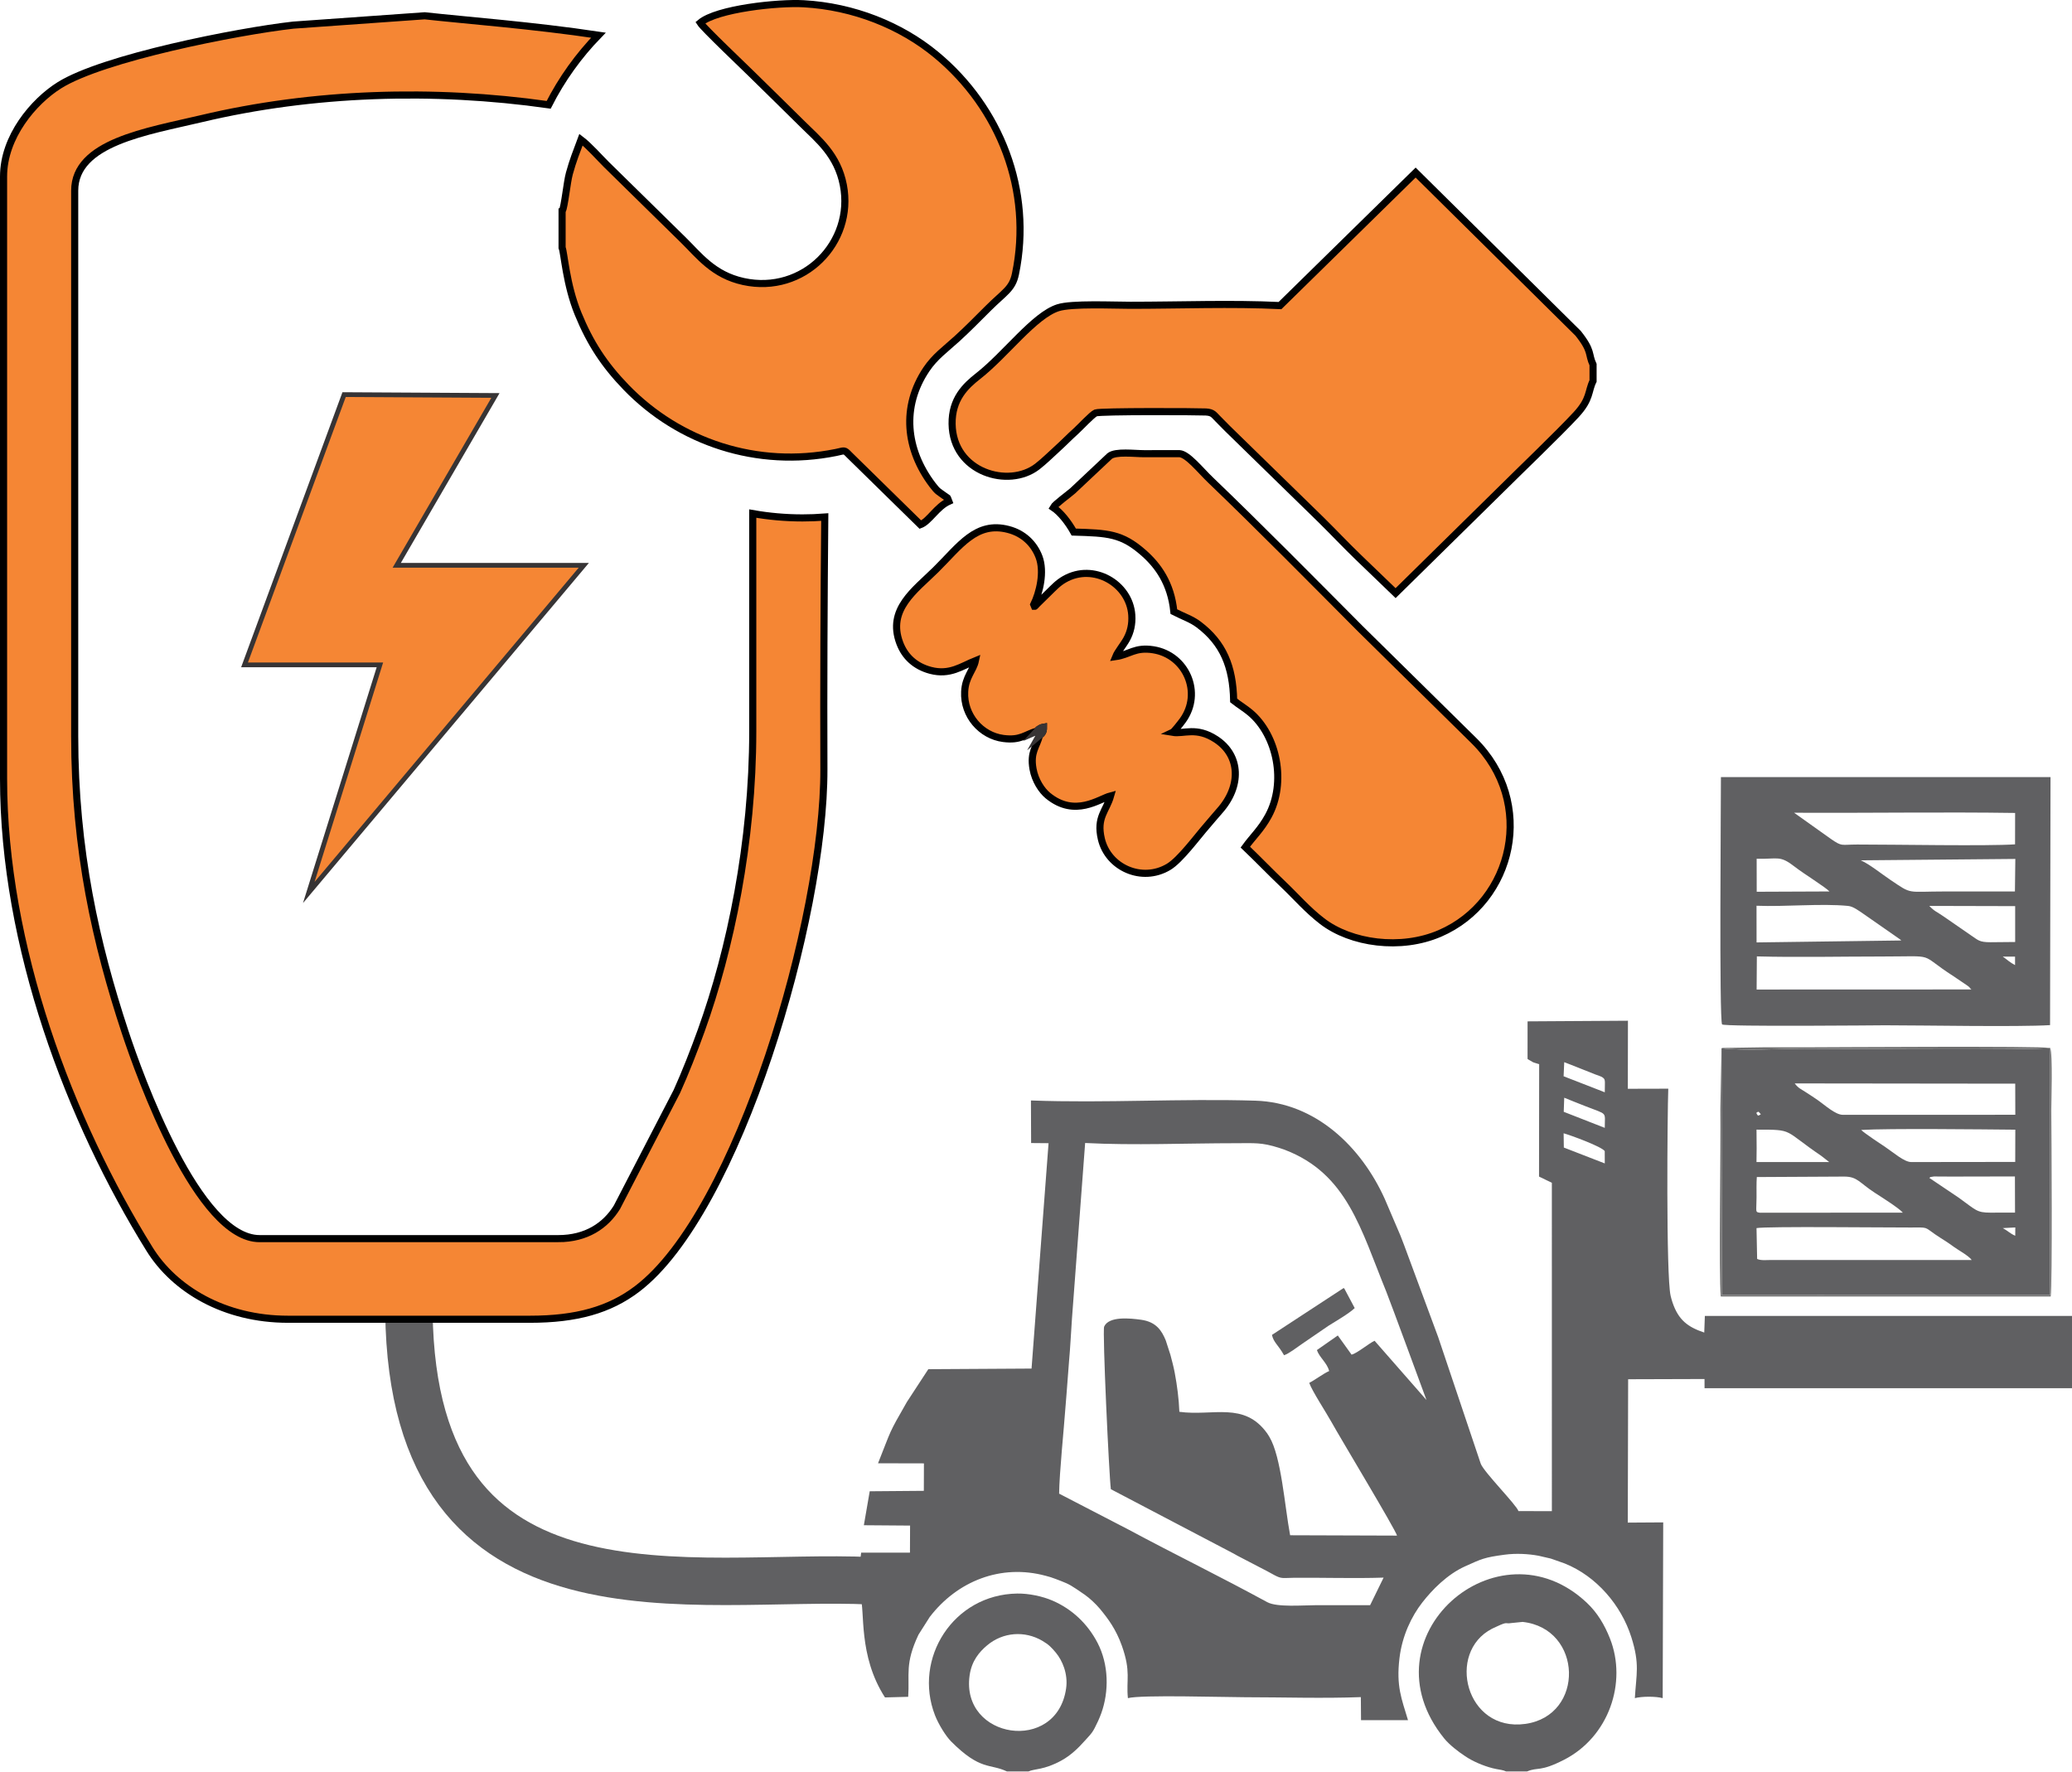
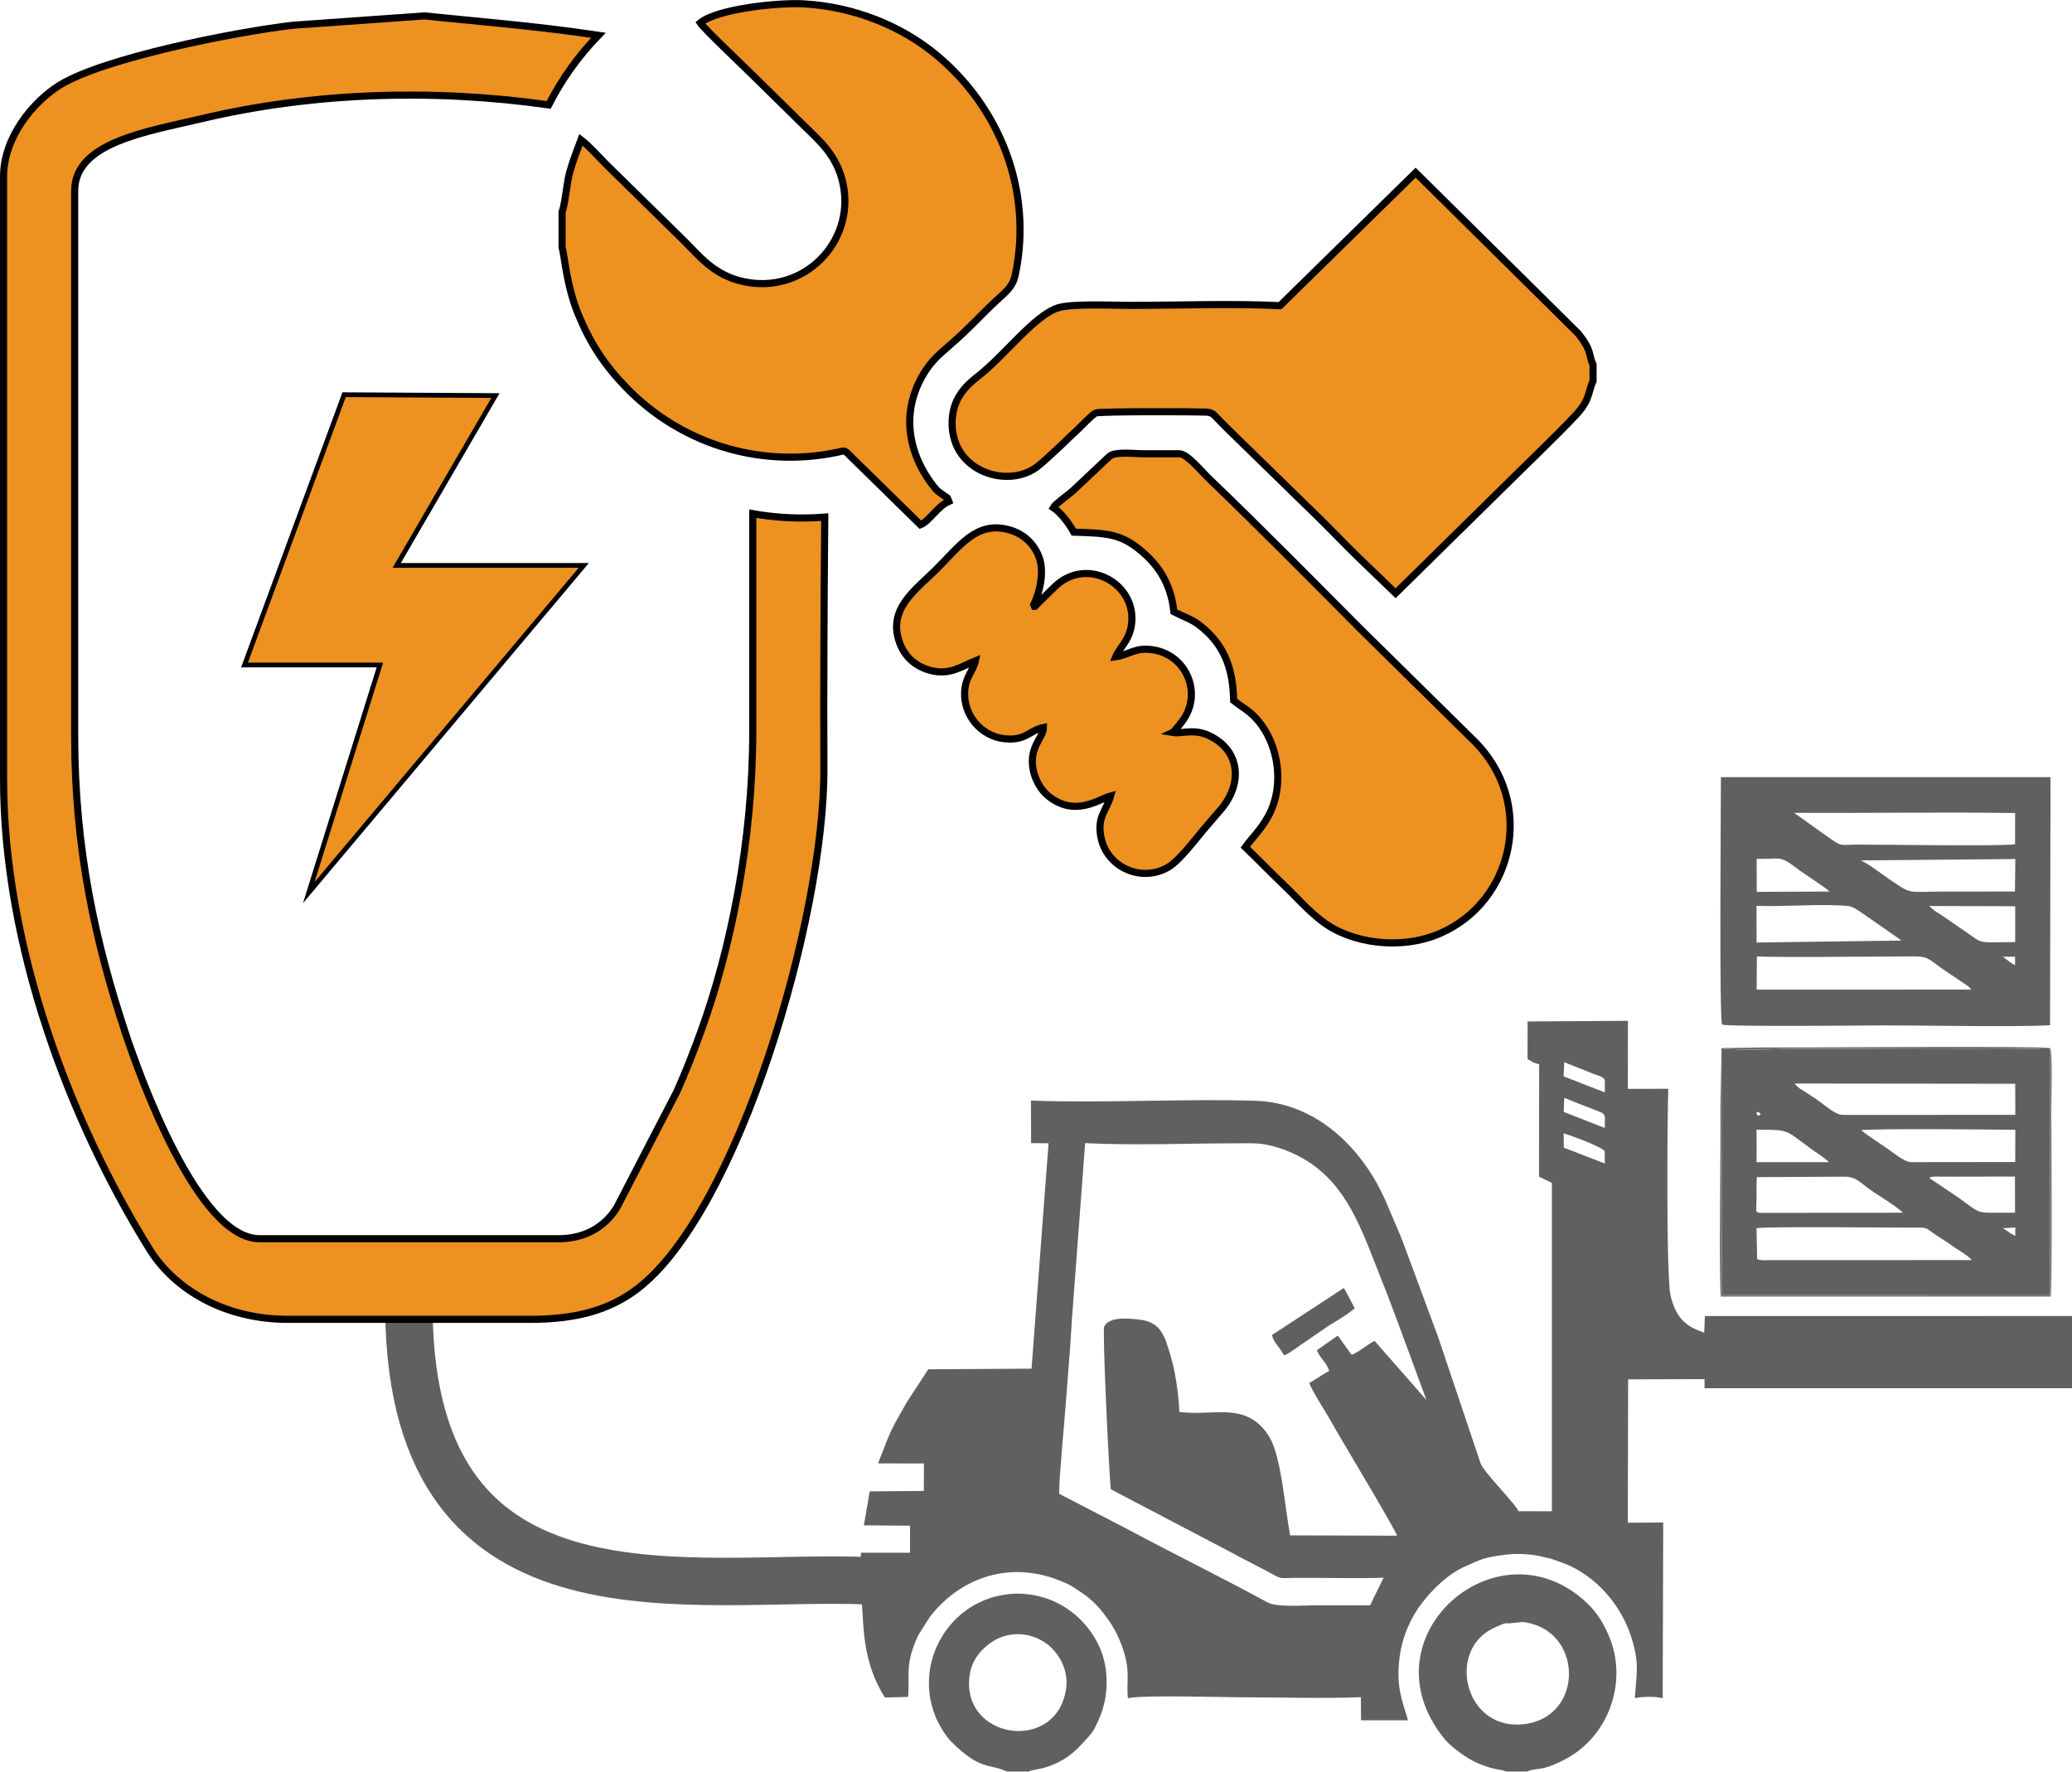
- <svg xmlns="http://www.w3.org/2000/svg" xml:space="preserve" width="154.154mm" height="131.791mm" version="1.1" style="shape-rendering:geometricPrecision; text-rendering:geometricPrecision; image-rendering:optimizeQuality; fill-rule:evenodd; clip-rule:evenodd" viewBox="0 0 16563.04 14160.29">
+ <svg xmlns="http://www.w3.org/2000/svg" xml:space="preserve" width="1821px" height="1557px" version="1.1" style="shape-rendering:geometricPrecision; text-rendering:geometricPrecision; image-rendering:optimizeQuality; fill-rule:evenodd; clip-rule:evenodd" viewBox="0 0 1956.57 1672.74">
  <defs>
    <style type="text/css">
   
-     .str2 {stroke:#373435;stroke-width:56.86;stroke-miterlimit:22.926}
-     .str1 {stroke:black;stroke-width:56.86;stroke-miterlimit:22.926}
-     .str3 {stroke:#373435;stroke-width:37.91;stroke-miterlimit:22.926}
-     .str0 {stroke:#606062;stroke-width:379.04;stroke-miterlimit:22.926}
+     .str1 {stroke:black;stroke-width:6.72;stroke-miterlimit:22.926}
+     .str2 {stroke:black;stroke-width:4.48;stroke-miterlimit:22.926}
+     .str0 {stroke:#606062;stroke-width:44.78;stroke-miterlimit:22.926}
    .fil0 {fill:none}
-     .fil2 {fill:#606062}
-     .fil1 {fill:#F58634}
-     .fil3 {fill:#707070}
-     .fil4 {fill:#828282}
+     .fil1 {fill:#606062}
+     .fil2 {fill:#707070}
+     .fil3 {fill:#ED9121}
   
  </style>
  </defs>
  <g id="Capa_x0020_1">
-     <path class="fil0 str0" d="M3268.81 10487.3c30.32,2619.19 2289.42,2082.83 3695.67,2149.17" />
-     <path class="fil1 str1" d="M4463.22 9901.24l-2387.97 0c-492.81,0 -958.69,-1298.93 -1075.76,-1653.34 -231.57,-701.01 -402.5,-1449.42 -402.5,-2364.51l0 -4358.98c0,-386.69 578.48,-472.83 1015.46,-576.52 886.44,-210.32 1850.15,-241.15 2773.49,-110.14 104.3,-205.45 238.93,-392.84 397.9,-556.49 -524.57,-78.71 -1054.86,-118.03 -1388.78,-155.06l-1051.37 74.69c-447.27,50.65 -1518.89,261.38 -1869.18,480.88 -206.48,129.37 -446.09,412.11 -446.09,728.94l0 4813.83c0,1339.41 530.11,2734.99 1167.02,3760.52 199.1,320.57 597.7,560.56 1107.23,560.56l1933.11 0c372.6,0 635.97,-74.63 856.95,-242.28 807.43,-612.52 1497.62,-2967.95 1493.23,-4154.49 -2.49,-671.05 0.86,-1343.28 7.01,-2015.68 -58.72,4.54 -118.05,6.89 -177.94,6.89 -135.69,0 -268.58,-11.94 -397.74,-34.72l0 1740.16c0,886.22 -178.86,1746.2 -412.08,2392.82 -57.59,159.66 -127.85,339.18 -194.96,487.33l-478.3 924.15c-91.21,148.27 -245.68,251.45 -468.73,251.45z" />
-     <path class="fil2" d="M8466.31 11939.63c1.93,-165.07 38.14,-514.18 51.94,-705.75 2.25,-31.15 4.35,-59.86 7.38,-91.21l20.12 -262.98c9.32,-101.22 15.78,-228.44 23.28,-339.37l105.33 -1403.62c381.25,20.34 816.27,1.76 1203.43,1.76 151.43,0 205.31,-7.74 345.66,36.76l40.62 13.59c2.45,0.9 5.21,1.94 7.62,2.87 497.78,191.03 606.48,634.9 809.82,1133.24 30.35,74.38 320.93,864.86 321.31,866.15l-414.79 -473.42c-45.25,20.56 -138.59,99.5 -183.8,111.13l-110.18 -153.49 -167.21 116.84c21.71,61.01 81.62,101.59 98.08,167.62 -43.46,18.16 -116.36,73.4 -159.17,94.35 21.33,62.83 135.55,237 177.2,312.34 69.42,125.59 512.53,860.4 524.46,908.66l-854.49 -2.8c-43.93,-234.47 -70.06,-626.65 -166.17,-787.07l-16.65 -26.45c-184.44,-258.21 -433.74,-136.44 -702.55,-173.32 -3.89,-102.37 -18.04,-211.17 -36.92,-311.24 -9.73,-51.55 -21.79,-95.37 -34.9,-145.1l-37.3 -115.14c-31.47,-76.15 -75.06,-147.51 -197.04,-164.32 -85.7,-11.82 -257.11,-30.71 -295.04,54.66 -14.98,33.68 39.19,1187.99 53.51,1299.74l984.55 516.32c18.39,10.62 11.8,7.31 25.43,14.45l178.14 92.74c40.4,19.88 74.61,39.2 118.64,63.09 59.01,32.02 68.99,22.43 154.36,21.66 238.24,-2.17 481.94,6.4 719.18,-1.41l-107.74 220.39c-144.14,0 -288.29,0 -432.42,0 -102.79,0 -311.2,18.49 -389.66,-24.09 -173.28,-94.05 -372.6,-198.41 -555.08,-291.67 -162.77,-83.19 -381.85,-195.78 -552.62,-287.76l-556.33 -288.16zm4032.95 -2880.54c57.01,15.87 303.62,106.04 328.7,142.54l0.2 98.3 -327.26 -126.88 -1.64 -113.96zm4.8 -284.3c52.81,21.84 106.88,42.87 166.02,66.29 186.17,73.76 157.79,39.74 158.06,174.62l-328.03 -128.28 3.94 -112.63zm0 -284.26c11.86,4.85 26.43,9.85 39.56,15.4l210.17 83.22c11.11,4.18 36.93,12.25 45.87,17.11 38.78,21.1 28.28,25.07 28.55,125.04l-329.11 -128 4.96 -112.76zm-5626.73 3972.12l0 300.04c39.91,113.61 -19.91,469.36 196.96,805.93l185.59 -4.89c12.28,-180.65 -28.16,-262.95 82.2,-496.6l90.17 -141.9c219.36,-285.55 567.22,-426.36 927.48,-328.59 2.98,0.81 5.6,1.55 8.54,2.37 2.92,0.81 5.55,1.57 8.46,2.4 26.91,7.64 6.25,1.38 25.2,7.25 5.88,1.83 24.24,8.11 38.72,13.74 71.01,27.66 96.84,34.4 163.49,79.48l65.63 44.78c41.84,28.96 92.7,77.47 123.09,114.15 65.33,78.91 128.05,163.2 174.78,294.1 74.95,210.03 33.56,272.54 48.53,419.41 104.05,-28.02 773.24,-7.34 935.34,-7.28 303.24,0.11 627.51,10.63 926.77,-0.92l1.46 184.25 375.47 0.02c-51.58,-172.05 -94.56,-270.36 -68.51,-493.09 21.28,-181.89 96.89,-337.25 182.74,-447.53 78.48,-100.83 198.98,-224.7 342.24,-289.1 130.61,-58.71 150.85,-71.12 316.66,-93.09 89.67,-11.88 187,-6.9 270.04,8.4l94.86 21.9c2.54,0.72 5.34,1.49 7.85,2.21l107.35 37.9c254.05,101.88 451.26,334.5 531.79,588.13 69.21,217.98 39.65,295.41 28.32,488.21 53.12,-14.42 166.72,-15.56 222.55,0l4.23 -1404.88 -283.21 1.78 2.85 -1145.99 610.51 -1.85 0.27 73.25 2937.3 0 0 -577.72 -2934.83 0.19 -4.93 132.89c-130.73,-43.97 -206.34,-99.39 -254.09,-241.91 -6.19,-18.49 -10.84,-35.56 -14.73,-52.38 -37.3,-161.48 -25.79,-1467.76 -18.7,-1655.2l-323.32 0.81 0.91 -543.95 -802.32 5 -0.18 300.29c2.29,1.91 5.48,4.06 7.24,5.22l36.55 21.04c2.36,1.04 5.1,2.08 7.48,3.03l41.59 12.83 -1.1 898.26 102.55 49.7 0.08 2625.04 -267.18 -0.78c-16.41,-50.22 -276.72,-312.07 -301.45,-378.82l-338.84 -1007.84c-0.9,-2.6 -1.86,-5.32 -2.78,-7.95l-271.59 -733.39c-9.41,-23.7 -19.52,-49.7 -28.88,-74.62l-125.59 -293.82c-187.98,-415.4 -552.42,-769.21 -1033.08,-784.09 -592.41,-18.35 -1203.44,20.63 -1794.8,-1.72l1.43 340.36 139.43 1.22 -135.99 1801.59 -825.23 4.92 -171.17 261.93c-151.97,265.01 -119.34,210.83 -230.72,490.16l366.83 0.83 -0.73 219.43 -432.58 3.51 -46.88 271.53 369.45 2.79 -0.97 216.43 -390.04 -0.38 -6.54 51.55z" />
-     <path class="fil2" d="M14043.87 7645.1c326.96,8.6 664.5,0.86 992.62,0.86 462.69,0 285.29,-31 580.53,158.5l110.32 74.59c18.09,13.85 8.71,6.79 18.81,16.48 1.55,1.48 4.9,8.96 6.02,7.01 1.14,-2 4.28,4.7 5.9,6.76l-1716.01 0.64 1.82 -264.84zm2064.01 69.62c-42.46,-21.98 -62.19,-42.91 -98.01,-68.14l97.96 0.4 0.05 67.74zm-2066.68 -474.53c227.63,9.41 517.59,-19.64 732.42,1.48 40.49,3.98 86.22,39.14 119.92,61.83l298.27 207.81c1.78,1.73 4.53,5.03 5.97,6.51l-1156.18 15.54 -0.4 -293.17zm1869.12 291.65c-89.82,0 -97.7,-17.45 -150.11,-51.73l-224.39 -155.02c-58.18,-40.47 -68.49,-37.13 -113.37,-83.53l686.28 1.72 0.05 286.71 -198.47 1.86zm-1868.05 -667.42c174.83,4.93 182.13,-31.8 309.66,67.84 64.95,50.75 243.79,161.49 272.25,193.71l-581.44 2.4 -0.47 -263.95zm2067.8 1.62l-3.22 259.89 -554.48 0.12c-317.11,0.02 -262.13,27.54 -440.44,-92.22 -70.22,-47.17 -166.37,-125.09 -236.93,-156.65l1235.07 -11.13zm-2.19 -116.64c-216.04,15.09 -967.65,1.03 -1261.06,1.39 -132.1,0.16 -119.07,18.56 -210.54,-44.26l-294.79 -209.82c581.79,3.31 1190.34,-6.89 1766.84,1.7l-0.45 250.99zm283.47 -537.71l-2634.66 0c0,209.16 -14.41,1936.81 9.12,1977.12 19.34,19.54 1267.75,6.99 1302.27,6.99 314.28,0 1058.78,14.3 1319.53,-1.31l3.74 -1982.8z" />
-     <path class="fil2" d="M14041.15 9817.06c76.12,-15.04 1031.5,-4.28 1226.95,-4.81 149.84,-0.43 111.27,-6.37 201.88,55.39 66.08,45.05 81.66,50.24 150.24,100.5 34.5,25.29 119.18,71.29 140.98,103.82l-1609.14 0.08c-31.59,0.24 -79,5.32 -105.97,-8.67l-4.93 -246.31zm1968.71 0l100.01 -5.3 -0.62 66.45c-41.66,-18.06 -58.77,-39.02 -99.39,-61.16zm-1966.3 -408.16l698.15 -3.74c106.48,-0.09 120.38,48.55 245.43,129.78 46.37,30.12 193.58,122.36 223.53,158.47l-1142.83 0.81c-38.56,-7.07 -27.4,-0.6 -26.46,-124.06 0.4,-51.57 -1.64,-110.89 2.19,-161.26zm1550.9 -3.74l512.37 -1.05 0.82 288.88 -197.34 0.48c-109.85,-0.03 -113.82,-19.66 -255.28,-121.32l-232.59 -156.39c16.71,-9.15 -6.4,-5.25 36.88,-11.39l135.14 0.78zm-1552.29 -224.58l-1.04 -150.64c303.6,0 208.3,-0.28 519.02,210.59l62.19 48.58 -581.41 0 1.24 -108.53zm835.61 -148.17c219.82,-13.23 967.82,-4.46 1232.09,-2.11l-0.67 257.77 -830.58 1.03c-56.82,-0.01 -140.59,-74.8 -206.08,-118.73 -26.88,-18.03 -170.81,-112.72 -194.77,-137.97zm-801.95 -125.56c-21.41,12.42 -22.34,18.68 -36.61,-10.53 19.87,-12.31 12.66,-15.67 36.61,10.53zm655.34 4.61c-60.22,0 -145.07,-79.22 -201.82,-118.53 -40.41,-27.99 -49.44,-32.84 -94.85,-62.74 -37.51,-24.7 -58.22,-30.33 -88.01,-69.74l1762.72 2.04 0.67 248.62 -1378.7 0.35zm1657.36 -534.51c-105.8,19.89 -1708.93,5.93 -1962.68,5.93 -189.24,0 -488.7,17.74 -664.49,-3.41l2.34 1972.79 2623.44 0.35 1.39 -1975.67z" />
-     <path class="fil2" d="M12171.34 12965.01c481.57,52.53 499.33,748.43 21.75,815.24 -476.34,66.65 -633.9,-571.05 -266.67,-760.59 9.28,-4.8 20.06,-9.24 36.95,-17.17 93.91,-44.04 66.71,-19.81 116.33,-28.24l91.64 -9.24zm-132.1 1195.28l167.87 0c89.43,-37.86 99.37,6.62 294,-92.43 360.62,-183.52 507.27,-619.95 368.51,-970.39 -43.57,-110.02 -100.7,-206.09 -185.1,-285.66 -711.54,-670.8 -1796.87,275.77 -1139.13,1085.66 39.94,49.16 113.08,105.94 164.76,139.47l19.93 12.89c2.1,1.31 4.68,2.93 6.78,4.22 57.7,35.22 148.83,72.57 223.87,86.92 28.76,5.5 55.45,8.02 78.5,19.32z" />
-     <path class="fil2" d="M8522.2 13497.03c-74.89,523.3 -843.79,404.81 -771.3,-104.89 16.45,-115.7 76.44,-186.31 139.59,-239.53 126.46,-106.53 301.21,-119.26 441.86,-36.41 51.32,30.22 73.13,52.61 108.82,95.81 49.2,59.57 98.04,166.14 81.04,285.02zm-473.07 663.27l172.57 0c47.28,-22.75 122.42,-9.95 262.75,-87.17 75.34,-41.46 133.32,-97.74 188.5,-159.56 56,-62.7 60.08,-59.61 105.61,-157.8 8.2,-17.66 19.59,-46.33 24.45,-59.77 62.67,-173.06 61.62,-389.83 -30.64,-565.78 -78.43,-149.6 -201.55,-267.96 -360.4,-336.13 -80.04,-34.34 -188.64,-57.15 -280.61,-55.84 -511.04,7.26 -833.54,519.74 -657.32,972.96 28.69,73.79 87.43,167.65 128.43,208.81 236.15,237.08 310.01,174.93 446.67,240.29z" />
-     <path class="fil2" d="M10167.77 10670.74c13.18,61.4 48.84,77.56 96.52,162.56 39.24,-13.03 99.05,-59.88 143.92,-90.8l212.16 -145.3c57.96,-36.16 163.51,-97.27 208.84,-140.85l-82.07 -154.28c-1.33,-1.49 -4.08,-4.22 -6.05,-6.4l-573.33 375.07z" />
-     <path class="fil3" d="M13761.37 8379.47c175.79,21.15 475.25,3.41 664.49,3.41 253.74,0 1856.88,13.96 1962.68,-5.93l-1.39 1975.67 -2623.44 -0.35 -2.34 -1972.79zm2627.17 -2.52c-72.78,-16.88 -1747.73,-5.49 -1973.2,-5.11 -108.79,0.19 -217.59,-0.08 -326.37,0.01l-320.51 4.91c-1.67,0.41 -4.78,1.7 -7.09,2.72l-9.17 485.26c4.1,283.24 -12.65,1328.58 3.32,1499l2637.16 -0.01c13.15,-87.9 6.15,-1300.72 4.46,-1488.46 -0.39,-42.56 12.55,-461.07 -8.61,-498.32z" />
-     <g id="_1472484672">
-       <path class="fil1 str1" d="M4493.16 1693.49l0 286.3c17.48,40.25 31.58,292.41 127.72,527.64 96.17,235.3 209.87,408.66 384.88,589.41 423.85,437.78 1046.17,647.49 1677.01,520.03 69.68,-14.08 64.16,-24.11 105.31,18.74l569.45 558.32c69.86,-26.29 132.15,-144.37 226.6,-186.45 -17.2,-42.22 3.94,-15.16 -36.91,-45.69 -45.67,-34.11 -50.19,-29.14 -93.64,-86.5 -213.77,-282.23 -248.75,-623.54 -48.91,-922.13 68.58,-102.48 153.33,-161.54 246.29,-246.33 88.01,-80.27 164.57,-159.15 249.19,-243.22 131.74,-130.92 192.14,-153.5 217.07,-273.47 138.56,-666.61 -123.94,-1330.48 -633.44,-1752.36 -284.34,-235.44 -662.62,-385.54 -1059.18,-407.78 -205.91,-11.54 -693.28,40.4 -827.19,152.26 27.75,43.24 344.32,344.39 408.26,407.27 139.07,136.75 272.32,266.36 410.54,403.52 122.26,121.31 278.65,244 325.35,486.91 88.62,460.91 -319.92,874.15 -797.84,770.53 -242.79,-52.64 -357.2,-210.35 -482.49,-332.82l-613.66 -602.42c-57.97,-57.67 -140.17,-151.18 -203.36,-198.78 -35.2,94.35 -64.72,167.17 -92.86,270.28 -20.26,74.28 -36.32,256.77 -58.17,306.74z" />
-       <path class="fil1 str1" d="M12734.49 2914.8c-40.51,-86.87 -4.1,-105.46 -119.7,-250.82l-1298.59 -1284.58 -1084.25 1063.34c-383.46,-18.75 -808.07,-2.42 -1196,-2.42 -137.65,0 -468.48,-15.42 -577.85,19.54 -191.64,61.28 -418.23,373.37 -638.86,546.27 -101.03,79.17 -211.16,183.56 -208.4,382.43 5.39,388.07 451.97,517.53 680.78,341.07 54.42,-41.97 110.41,-97.59 159.57,-142.14 54.14,-49.08 97.17,-94.21 149.85,-141.54 34,-30.54 128.41,-132.93 157.64,-145.08 35.65,-14.83 827.36,-10.93 881.19,-7.68 58.45,3.52 63.6,24.23 97.68,56.9 26.56,25.46 45.75,48.02 74.8,75.72l747.89 729.76c102.65,101.21 194.27,199.12 295.83,297.1l299.94 288.7 824.28 -810.73c158.63,-158.05 480.47,-465.84 619.58,-616.57 115.85,-125.54 93.65,-185.62 134.62,-268.6l0 -130.67z" />
-       <path class="fil1 str1" d="M9146.49 3626.68c-79.57,0 -226.37,-19.72 -275.96,18.68l-295.08 277.65c-31.54,28.04 -141.83,107.69 -156,133.63 59.09,39.54 121.28,119.46 164.06,196.54 273.45,8.19 382.33,11.77 557.56,165.6 114.7,100.68 219.41,243.35 242.47,470.59 76.7,39.5 139.7,58.62 198.7,103.16 194.94,147.15 273.88,334.97 279.34,606.91 44.31,35.04 92.8,64.05 132.35,97.44 214.92,181.5 290.9,558 145.31,825.32 -58.97,108.27 -123.77,165.59 -184.44,249.32 103.08,98.41 198.85,198.69 303.9,298.62 102.89,97.88 190.19,200.88 309.76,292.97 230.81,177.77 628.4,233.8 942.32,97.89 587.84,-254.5 771.66,-1046.75 270.37,-1541.36l-906.31 -892.91c-390.77,-392.46 -803.88,-811.66 -1200.2,-1191.61 -79.42,-76.14 -180.97,-204.79 -245.9,-208.73l-282.26 0.29z" />
-       <path class="fil1 str1" d="M8291.37 5843.46c9.29,-10.11 -2.08,-5.81 24.34,-21.18 15.91,-9.26 14.11,-5.52 25.53,-7.85 0.2,34.1 -9.18,46.57 -31.77,65.2 -23.35,91.75 -75.96,130.98 -51.77,267.2 16.42,92.45 69.71,172.36 118.64,212.66 216.34,178.21 411.37,26 501.77,2.33 -34.63,121.5 -115.03,170.68 -74.13,344.76 53.57,228.01 323.31,350.34 537.04,223.16 93.89,-55.86 227.72,-239.97 309.66,-333.34 32.45,-36.97 63.98,-76.43 97.55,-113.82 175.99,-196.1 170.23,-442.4 -28,-572.52 -157.14,-103.15 -257.94,-40.98 -346.32,-55.73 11.23,-5.29 65.51,-74.37 81.67,-96.84 157.5,-219.12 26.53,-521.2 -235.12,-563.25 -148.02,-23.79 -190.93,38.82 -301.63,54.57 15.5,-38.34 63.1,-95.27 87.88,-140.72 30.35,-55.71 45.51,-118.46 40.43,-192.35 -17.11,-248.5 -304.24,-419.07 -538.05,-285.33 -54.55,31.2 -86.9,68.64 -125.46,105.6l-86.21 84.69c-6.26,6.25 -8.28,8.25 -14.96,15.04 -0.98,1 -4.13,6.68 -4.82,5.07 -0.7,-1.61 -3.5,6.96 -7.94,6.6l-6 -14.73c45.54,-92.75 87.83,-261.67 41.53,-382.3 -40.42,-105.34 -123.98,-186.28 -243.75,-217.78 -259.29,-68.2 -388.86,131.81 -582.24,322.74 -165.99,163.89 -388.39,315.82 -286.43,585.74 40.82,108.08 123.51,185.17 245.51,217.45 153.62,40.64 248.95,-33.06 358.95,-77.29 -16.75,79.49 -80.14,128.01 -86.01,248.07 -9.32,190.12 132.37,350.89 309.22,373.79 139.57,18.06 173.9,-32.2 270.9,-59.64z" />
-       <path class="fil4 str2" d="M8291.37 5843.46l37.77 -16.4c-4.43,30.64 -1.97,20.95 -19.67,52.56 22.6,-18.63 31.98,-31.09 31.77,-65.2 -11.42,2.33 -9.62,-1.41 -25.53,7.85 -26.42,15.36 -15.04,11.07 -24.34,21.18z" />
+     <path class="fil0 str0" d="M386.14 1238.85c3.58,309.4 270.45,246.05 436.57,253.88" />
+     <path class="fil1" d="M1000.12 1410.42c0.22,-19.5 4.5,-60.74 6.13,-83.37 0.27,-3.68 0.52,-7.08 0.87,-10.78l2.38 -31.07c1.1,-11.95 1.86,-26.98 2.75,-40.08l12.44 -165.81c45.04,2.4 96.43,0.21 142.16,0.21 17.89,0 24.26,-0.92 40.84,4.34l4.79 1.6c0.29,0.11 0.62,0.23 0.9,0.34 58.81,22.57 71.65,75 95.67,133.87 3.58,8.79 37.91,102.17 37.95,102.32l-48.99 -55.93c-5.35,2.43 -16.38,11.76 -21.72,13.13l-13.01 -18.13 -19.75 13.8c2.56,7.21 9.64,12 11.58,19.8 -5.13,2.15 -13.74,8.67 -18.8,11.15 2.52,7.42 16.01,28 20.93,36.9 8.2,14.83 60.55,101.63 61.96,107.33l-100.94 -0.33c-5.19,-27.69 -8.28,-74.02 -19.63,-92.97l-1.97 -3.13c-21.79,-30.5 -51.24,-16.12 -82.99,-20.47 -0.46,-12.09 -2.13,-24.95 -4.36,-36.77 -1.15,-6.09 -2.58,-11.26 -4.13,-17.14l-4.4 -13.6c-3.72,-8.99 -8.87,-17.42 -23.28,-19.41 -10.12,-1.4 -30.37,-3.63 -34.85,6.46 -1.77,3.98 4.63,140.33 6.32,153.53l116.3 61c2.17,1.25 1.39,0.86 3.01,1.7l21.04 10.96c4.77,2.35 8.81,4.63 14.01,7.45 6.97,3.78 8.15,2.65 18.24,2.56 28.14,-0.26 56.93,0.76 84.95,-0.17l-12.72 26.04c-17.03,0 -34.06,0 -51.08,0 -12.15,0 -36.77,2.18 -46.03,-2.85 -20.47,-11.11 -44.02,-23.44 -65.58,-34.45 -19.22,-9.83 -45.1,-23.13 -65.28,-34l-65.71 -34.03zm476.4 -340.28c6.74,1.88 35.87,12.53 38.83,16.84l0.03 11.61 -38.66 -14.99 -0.2 -13.46zm0.57 -33.58c6.24,2.58 12.63,5.06 19.61,7.83 21.99,8.71 18.64,4.69 18.67,20.63l-38.75 -15.16 0.47 -13.3zm0 -33.58c1.4,0.57 3.12,1.16 4.67,1.82l24.83 9.83c1.31,0.49 4.36,1.44 5.42,2.02 4.58,2.49 3.34,2.96 3.37,14.77l-38.88 -15.12 0.59 -13.32zm-664.68 469.22l0 35.44c4.71,13.42 -2.35,55.45 23.27,95.21l21.92 -0.58c1.45,-21.34 -3.33,-31.06 9.71,-58.66l10.65 -16.77c25.91,-33.73 67.01,-50.36 109.56,-38.81 0.36,0.09 0.66,0.18 1.01,0.28 0.35,0.09 0.66,0.18 1,0.28 3.18,0.9 0.74,0.16 2.98,0.86 0.69,0.21 2.86,0.96 4.57,1.62 8.39,3.27 11.44,4.07 19.31,9.39l7.76 5.29c4.94,3.42 10.95,9.15 14.54,13.49 7.71,9.32 15.12,19.27 20.64,34.74 8.86,24.81 3.97,32.19 5.74,49.54 12.29,-3.31 91.34,-0.87 110.49,-0.86 35.82,0.01 74.13,1.26 109.48,-0.11l0.17 21.77 44.35 0c-6.09,-20.32 -11.17,-31.94 -8.09,-58.25 2.51,-21.49 11.45,-39.84 21.59,-52.86 9.27,-11.92 23.5,-26.55 40.43,-34.16 15.42,-6.93 17.82,-8.4 37.4,-10.99 10.6,-1.41 22.09,-0.82 31.9,0.99l11.21 2.59c0.3,0.08 0.63,0.17 0.93,0.26l12.68 4.47c30.01,12.04 53.3,39.52 62.82,69.48 8.17,25.75 4.68,34.9 3.34,57.67 6.28,-1.7 19.7,-1.84 26.29,0l0.5 -165.95 -33.45 0.21 0.33 -135.38 72.12 -0.22 0.03 8.66 346.98 0 0 -68.25 -346.68 0.02 -0.59 15.7c-15.44,-5.19 -24.37,-11.74 -30.01,-28.58 -0.73,-2.18 -1.28,-4.2 -1.74,-6.18 -4.41,-19.08 -3.05,-173.39 -2.21,-195.53l-38.19 0.09 0.1 -64.25 -94.77 0.59 -0.03 35.47c0.27,0.23 0.65,0.48 0.86,0.62l4.32 2.48c0.28,0.13 0.6,0.25 0.88,0.36l4.91 1.52 -0.13 106.11 12.12 5.87 0.01 310.09 -31.56 -0.09c-1.94,-5.93 -32.69,-36.87 -35.61,-44.75l-40.03 -119.06c-0.11,-0.3 -0.22,-0.62 -0.33,-0.93l-32.08 -86.64c-1.11,-2.8 -2.31,-5.87 -3.41,-8.81l-14.84 -34.71c-22.21,-49.07 -65.26,-90.87 -122.04,-92.63 -69.98,-2.16 -142.16,2.44 -212.02,-0.2l0.17 40.21 16.47 0.14 -16.06 212.82 -97.48 0.58 -20.22 30.95c-17.96,31.3 -14.1,24.9 -27.26,57.9l43.33 0.1 -0.08 25.92 -51.1 0.41 -5.54 32.08 43.64 0.33 -0.11 25.56 -46.08 -0.04 -0.77 6.09z" />
+     <path class="fil1" d="M1658.99 903.11c38.62,1.01 78.49,0.1 117.25,0.1 54.66,0 33.7,-3.66 68.58,18.72l13.03 8.81c2.14,1.64 1.03,0.81 2.22,1.95 0.19,0.18 0.58,1.06 0.72,0.83 0.13,-0.24 0.5,0.55 0.69,0.8l-202.71 0.07 0.22 -31.28zm243.81 8.22c-5.01,-2.6 -7.34,-5.07 -11.57,-8.05l11.57 0.05 0 8zm-244.13 -56.05c26.89,1.11 61.14,-2.32 86.52,0.17 4.78,0.47 10.19,4.62 14.17,7.31l35.23 24.54c0.21,0.21 0.54,0.6 0.71,0.77l-136.58 1.84 -0.05 -34.63zm220.8 34.45c-10.61,0 -11.54,-2.06 -17.74,-6.11l-26.5 -18.32c-6.87,-4.78 -8.09,-4.38 -13.39,-9.86l81.07 0.2 0 33.87 -23.44 0.22zm-220.67 -78.84c20.65,0.58 21.51,-3.76 36.58,8.01 7.67,6 28.8,19.08 32.16,22.88l-68.69 0.29 -0.05 -31.18zm244.26 0.19l-0.38 30.7 -65.5 0.01c-37.46,0.01 -30.96,3.26 -52.03,-10.89 -8.29,-5.57 -19.65,-14.78 -27.98,-18.51l145.89 -1.31zm-0.26 -13.78c-25.52,1.78 -114.3,0.12 -148.96,0.16 -15.61,0.02 -14.07,2.2 -24.87,-5.22l-34.83 -24.79c68.73,0.39 140.62,-0.81 208.72,0.2l-0.06 29.65zm33.49 -63.52l-311.23 0c0,24.71 -1.7,228.79 1.08,233.56 2.28,2.3 149.76,0.82 153.83,0.82 37.13,0 125.08,1.69 155.88,-0.15l0.44 -234.23z" />
+     <path class="fil1" d="M1658.66 1159.68c9,-1.78 121.86,-0.51 144.94,-0.57 17.7,-0.05 13.15,-0.75 23.85,6.54 7.81,5.32 9.65,5.94 17.75,11.87 4.07,2.99 14.08,8.43 16.65,12.27l-190.08 0.01c-3.74,0.03 -9.34,0.63 -12.52,-1.03l-0.59 -29.09zm232.57 0l11.81 -0.63 -0.07 7.85c-4.92,-2.13 -6.95,-4.61 -11.74,-7.22zm-232.28 -48.22l82.47 -0.44c12.58,-0.01 14.22,5.74 28.99,15.33 5.48,3.56 22.87,14.46 26.41,18.72l-135 0.1c-4.56,-0.84 -3.24,-0.07 -3.13,-14.66 0.05,-6.09 -0.19,-13.1 0.26,-19.05zm183.21 -0.44l60.52 -0.12 0.1 34.12 -23.31 0.06c-12.98,-0.01 -13.45,-2.33 -30.16,-14.33l-27.47 -18.48c1.97,-1.08 -0.76,-0.62 4.35,-1.34l15.97 0.09zm-183.37 -26.53l-0.13 -17.79c35.87,0 24.61,-0.04 61.32,24.87l7.34 5.74 -68.68 0 0.15 -12.82zm98.71 -17.5c25.96,-1.56 114.32,-0.53 145.54,-0.25l-0.08 30.45 -98.11 0.12c-6.71,0 -16.61,-8.84 -24.35,-14.02 -3.17,-2.13 -20.17,-13.32 -23,-16.3zm-94.74 -14.83c-2.53,1.46 -2.64,2.2 -4.32,-1.25 2.35,-1.45 1.49,-1.85 4.32,1.25zm77.42 0.54c-7.12,0 -17.14,-9.36 -23.84,-14 -4.78,-3.31 -5.84,-3.88 -11.21,-7.41 -4.43,-2.92 -6.88,-3.59 -10.39,-8.24l208.22 0.24 0.08 29.37 -162.86 0.04zm195.78 -63.14c-12.5,2.35 -201.87,0.7 -231.85,0.7 -22.35,0 -57.73,2.1 -78.49,-0.4l0.27 233.04 309.91 0.04 0.16 -233.38z" />
+     <path class="fil1" d="M1437.79 1531.54c56.88,6.21 58.98,88.41 2.57,96.31 -56.27,7.87 -74.89,-67.46 -31.51,-89.85 1.1,-0.57 2.37,-1.09 4.37,-2.03 11.09,-5.2 7.88,-2.34 13.74,-3.34l10.83 -1.09zm-15.61 141.2l19.83 0c10.57,-4.47 11.74,0.78 34.73,-10.92 42.6,-21.68 59.92,-73.23 43.53,-114.63 -5.14,-13 -11.89,-24.35 -21.86,-33.75 -84.06,-79.24 -212.26,32.58 -134.57,128.25 4.72,5.81 13.36,12.52 19.47,16.48l2.35 1.52c0.25,0.16 0.55,0.35 0.8,0.5 6.82,4.16 17.58,8.57 26.45,10.27 3.4,0.65 6.55,0.94 9.27,2.28z" />
+     <path class="fil1" d="M1006.72 1594.39c-8.85,61.82 -99.68,47.82 -91.12,-12.39 1.95,-13.67 9.03,-22.01 16.49,-28.3 14.94,-12.58 35.59,-14.09 52.2,-4.3 6.06,3.57 8.64,6.22 12.86,11.32 5.81,7.04 11.58,19.63 9.57,33.67zm-55.88 78.35l20.38 0c5.58,-2.69 14.46,-1.18 31.04,-10.3 8.9,-4.9 15.75,-11.54 22.27,-18.85 6.61,-7.4 7.09,-7.04 12.47,-18.64 0.97,-2.08 2.31,-5.47 2.89,-7.06 7.4,-20.44 7.28,-46.05 -3.62,-66.83 -9.27,-17.68 -23.81,-31.66 -42.57,-39.71 -9.46,-4.06 -22.29,-6.75 -33.15,-6.6 -60.37,0.86 -98.47,61.4 -77.65,114.94 3.39,8.71 10.33,19.8 15.17,24.66 27.9,28.01 36.62,20.67 52.77,28.39z" />
+     <path class="fil1" d="M1201.11 1260.52c1.55,7.26 5.77,9.16 11.4,19.21 4.63,-1.54 11.7,-7.08 17,-10.73l25.06 -17.16c6.85,-4.28 19.32,-11.49 24.67,-16.64l-9.69 -18.23c-0.16,-0.17 -0.48,-0.5 -0.72,-0.75l-67.72 44.3z" />
+     <path class="fil2" d="M1625.62 989.86c20.76,2.5 56.14,0.4 78.49,0.4 29.98,0 219.35,1.65 231.85,-0.7l-0.16 233.38 -309.91 -0.04 -0.27 -233.04zm310.34 -0.3c-8.6,-1.99 -206.46,-0.65 -233.09,-0.6 -12.85,0.02 -25.7,-0.01 -38.56,0l-37.86 0.58c-0.19,0.04 -0.56,0.2 -0.83,0.32l-1.09 57.32c0.49,33.46 -1.49,156.94 0.39,177.08l311.53 -0.01c1.55,-10.38 0.73,-153.65 0.53,-175.82 -0.05,-5.03 1.48,-54.47 -1.02,-58.87z" />
+     <g id="_1081723248">
+       <path class="fil3 str1" d="M527.24 1169.62l-282.09 0c-58.22,0 -113.25,-153.44 -127.08,-195.31 -27.36,-82.81 -47.55,-171.21 -47.55,-279.31l0 -514.92c0,-45.68 68.34,-55.86 119.96,-68.11 104.71,-24.84 218.55,-28.48 327.63,-13.01 12.32,-24.27 28.22,-46.4 47,-65.74 -61.97,-9.29 -124.61,-13.94 -164.05,-18.31l-124.2 8.82c-52.84,5.98 -179.43,30.88 -220.81,56.81 -24.39,15.28 -52.69,48.68 -52.69,86.1l0 568.66c0,158.22 62.62,323.08 137.86,444.22 23.52,37.87 70.6,66.22 130.79,66.22l228.36 0c44.01,0 75.13,-8.82 101.23,-28.62 95.38,-72.36 176.91,-350.6 176.39,-490.76 -0.29,-79.27 0.1,-158.68 0.83,-238.11 -6.94,0.53 -13.94,0.81 -21.02,0.81 -16.03,0 -31.73,-1.41 -46.98,-4.1l0 205.56c0,104.69 -21.13,206.28 -48.68,282.66 -6.81,18.86 -15.11,40.07 -23.03,57.57l-56.5 109.17c-10.78,17.51 -29.03,29.7 -55.37,29.7z" />
+       <path class="fil3 str1" d="M530.77 200.05l0 33.82c2.07,4.76 3.73,34.54 15.09,62.33 11.36,27.8 24.79,48.27 45.46,69.63 50.07,51.71 123.59,76.48 198.11,61.43 8.23,-1.67 7.58,-2.85 12.44,2.21l67.27 65.95c8.25,-3.1 15.61,-17.05 26.76,-22.02 -2.03,-4.99 0.47,-1.79 -4.36,-5.4 -5.39,-4.03 -5.92,-3.44 -11.06,-10.22 -25.25,-33.33 -29.38,-73.65 -5.77,-108.93 8.1,-12.1 18.11,-19.08 29.09,-29.09 10.39,-9.49 19.44,-18.8 29.43,-28.74 15.57,-15.46 22.7,-18.13 25.65,-32.3 16.36,-78.75 -14.64,-157.17 -74.83,-207.01 -33.59,-27.81 -78.28,-45.54 -125.12,-48.17 -24.32,-1.36 -81.9,4.78 -97.72,17.99 3.28,5.11 40.68,40.68 48.23,48.11 16.43,16.16 32.17,31.47 48.5,47.67 14.44,14.33 32.91,28.82 38.43,57.52 10.47,54.44 -37.79,103.26 -94.25,91.02 -28.68,-6.22 -42.19,-24.85 -56.99,-39.32l-72.49 -71.16c-6.85,-6.81 -16.56,-17.86 -24.03,-23.48 -4.15,11.14 -7.64,19.75 -10.97,31.93 -2.39,8.77 -4.29,30.33 -6.87,36.23z" />
+       <path class="fil3 str1" d="M1504.31 344.32c-4.78,-10.26 -0.48,-12.46 -14.14,-29.63l-153.4 -151.74 -128.08 125.61c-45.3,-2.22 -95.46,-0.29 -141.28,-0.29 -16.26,0 -55.35,-1.82 -68.27,2.31 -22.63,7.24 -49.4,44.11 -75.46,64.53 -11.94,9.35 -24.95,21.69 -24.62,45.18 0.64,45.84 53.39,61.13 80.42,40.29 6.43,-4.96 13.04,-11.53 18.85,-16.79 6.39,-5.8 11.48,-11.13 17.7,-16.72 4.02,-3.61 15.17,-15.71 18.62,-17.14 4.21,-1.75 97.74,-1.29 104.1,-0.91 6.9,0.42 7.51,2.86 11.54,6.72 3.13,3.01 5.4,5.68 8.83,8.95l88.35 86.2c12.13,11.96 22.95,23.52 34.95,35.1l35.43 34.1 97.37 -95.77c18.74,-18.67 56.76,-55.03 73.19,-72.83 13.68,-14.83 11.06,-21.93 15.9,-31.73l0 -15.44z" />
+       <path class="fil3 str1" d="M1080.46 428.42c-9.4,0 -26.74,-2.33 -32.59,2.2l-34.86 32.8c-3.73,3.31 -16.76,12.72 -18.43,15.79 6.98,4.67 14.33,14.11 19.38,23.21 32.3,0.97 45.16,1.39 65.86,19.57 13.55,11.89 25.92,28.74 28.65,55.59 9.06,4.66 16.5,6.92 23.47,12.18 23.03,17.38 32.35,39.57 33,71.7 5.23,4.13 10.96,7.56 15.63,11.51 25.39,21.44 34.37,65.91 17.17,97.49 -6.97,12.79 -14.62,19.56 -21.79,29.45 12.18,11.63 23.49,23.47 35.9,35.28 12.15,11.56 22.46,23.73 36.59,34.61 27.27,21 74.23,27.61 111.32,11.56 69.44,-30.06 91.15,-123.65 31.94,-182.08l-107.07 -105.48c-46.16,-46.36 -94.96,-95.88 -141.77,-140.76 -9.39,-9 -21.38,-24.19 -29.05,-24.66l-33.35 0.04z" />
+       <path class="fil3 str1" d="M985.34 686.85c0.06,9.59 -13.65,17.95 -9.87,39.27 1.94,10.92 8.24,20.36 14.02,25.12 25.55,21.05 48.59,3.07 59.27,0.27 -4.09,14.36 -13.59,20.17 -8.76,40.73 6.33,26.93 38.2,41.38 63.44,26.36 11.09,-6.6 26.9,-28.34 36.58,-39.37 3.84,-4.37 7.56,-9.03 11.53,-13.45 20.79,-23.16 20.11,-52.26 -3.31,-67.63 -18.56,-12.19 -30.47,-4.84 -40.91,-6.58 1.33,-0.63 7.74,-8.79 9.65,-11.44 18.6,-25.89 3.13,-61.57 -27.78,-66.54 -17.48,-2.81 -22.55,4.59 -35.63,6.45 1.83,-4.53 7.45,-11.26 10.38,-16.63 3.59,-6.58 5.38,-13.99 4.78,-22.72 -2.02,-29.35 -35.94,-49.5 -63.56,-33.7 -6.45,3.68 -10.27,8.1 -14.82,12.47l-10.19 10c-0.74,0.74 -0.98,0.98 -1.76,1.78 -0.12,0.12 -0.49,0.79 -0.57,0.6 -0.09,-0.19 -0.42,0.82 -0.94,0.78l-0.71 -1.74c5.38,-10.96 10.38,-30.91 4.91,-45.16 -4.78,-12.44 -14.65,-22.01 -28.8,-25.73 -30.63,-8.05 -45.93,15.57 -68.78,38.13 -19.61,19.36 -45.88,37.31 -33.83,69.19 4.82,12.77 14.59,21.87 29,25.69 18.15,4.8 29.41,-3.91 42.4,-9.13 -1.98,9.39 -9.47,15.12 -10.16,29.3 -1.1,22.46 15.64,41.45 36.53,44.16 21.04,2.72 24.43,-7.73 37.89,-10.48z" />
    </g>
-     <polygon class="fil1 str3" points="1954.68,5314.83 3036.85,5314.83 2468.28,7134.23 4666.72,4518.84 3171.4,4518.84 3960.39,3161.17 2750.67,3154.28 " />
+     <polygon class="fil3 str2" points="230.9,627.83 358.74,627.83 291.58,842.76 551.27,533.8 374.63,533.8 467.84,373.43 324.93,372.61 " />
  </g>
</svg>
